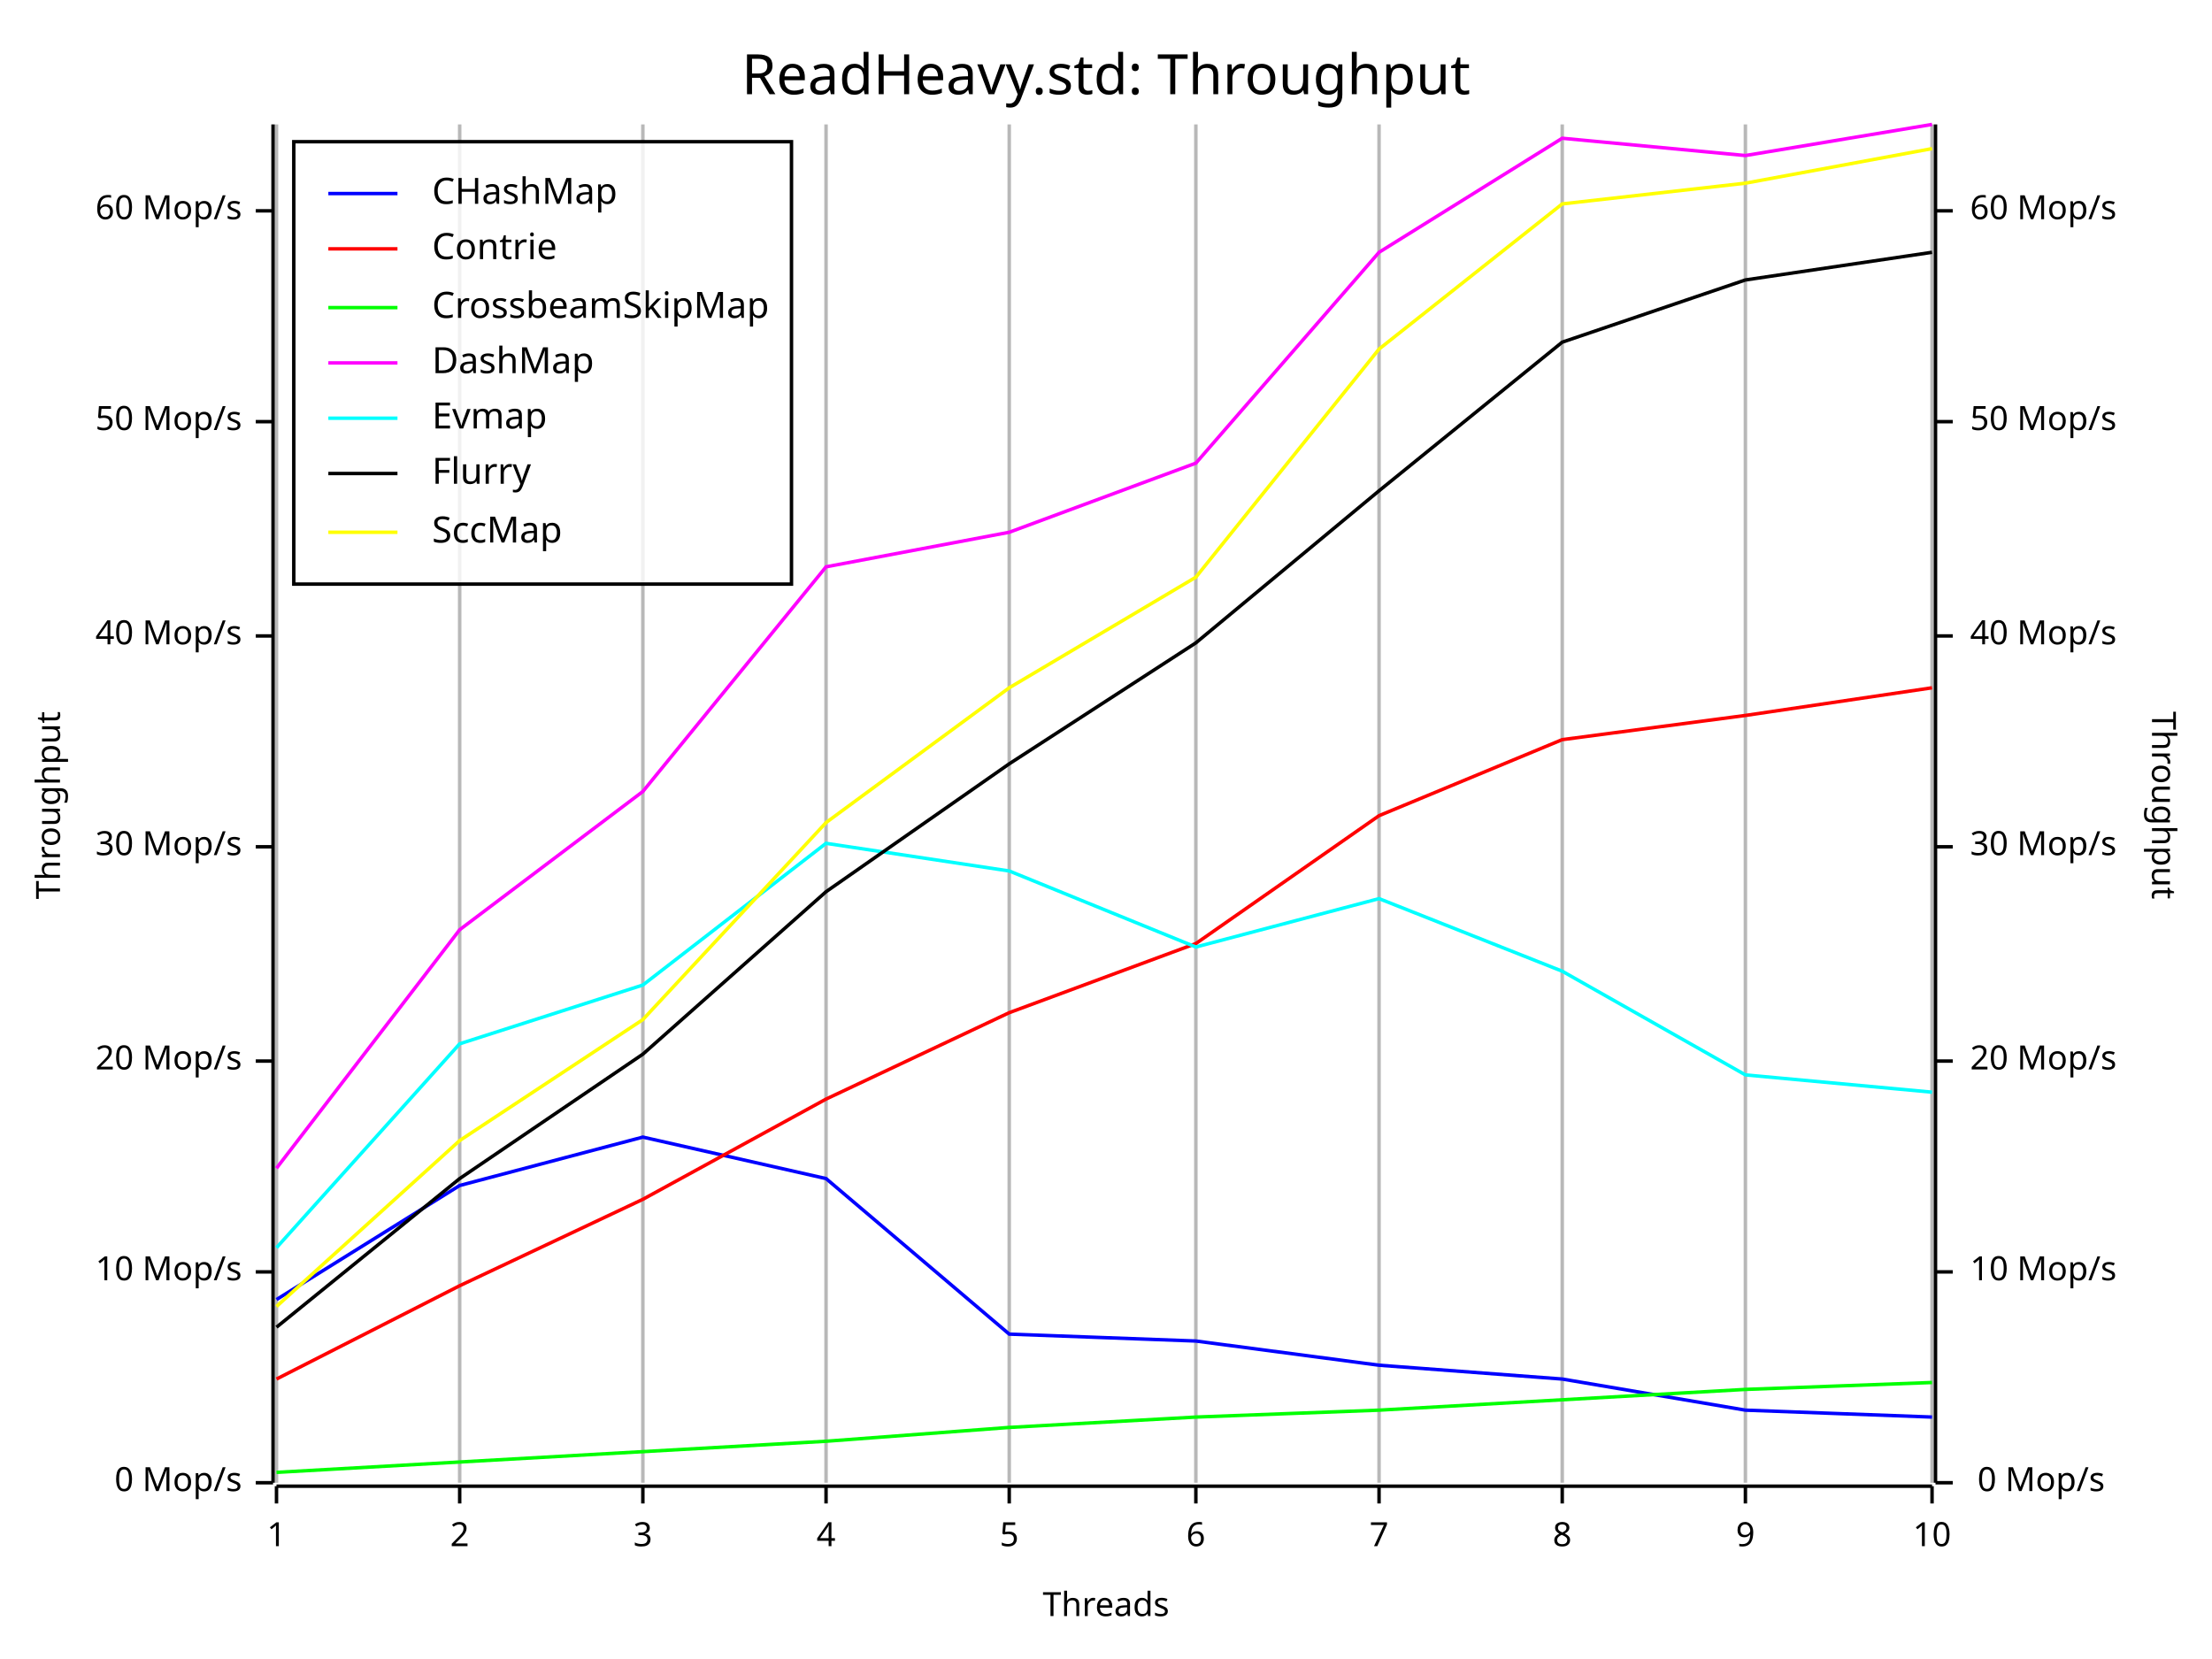
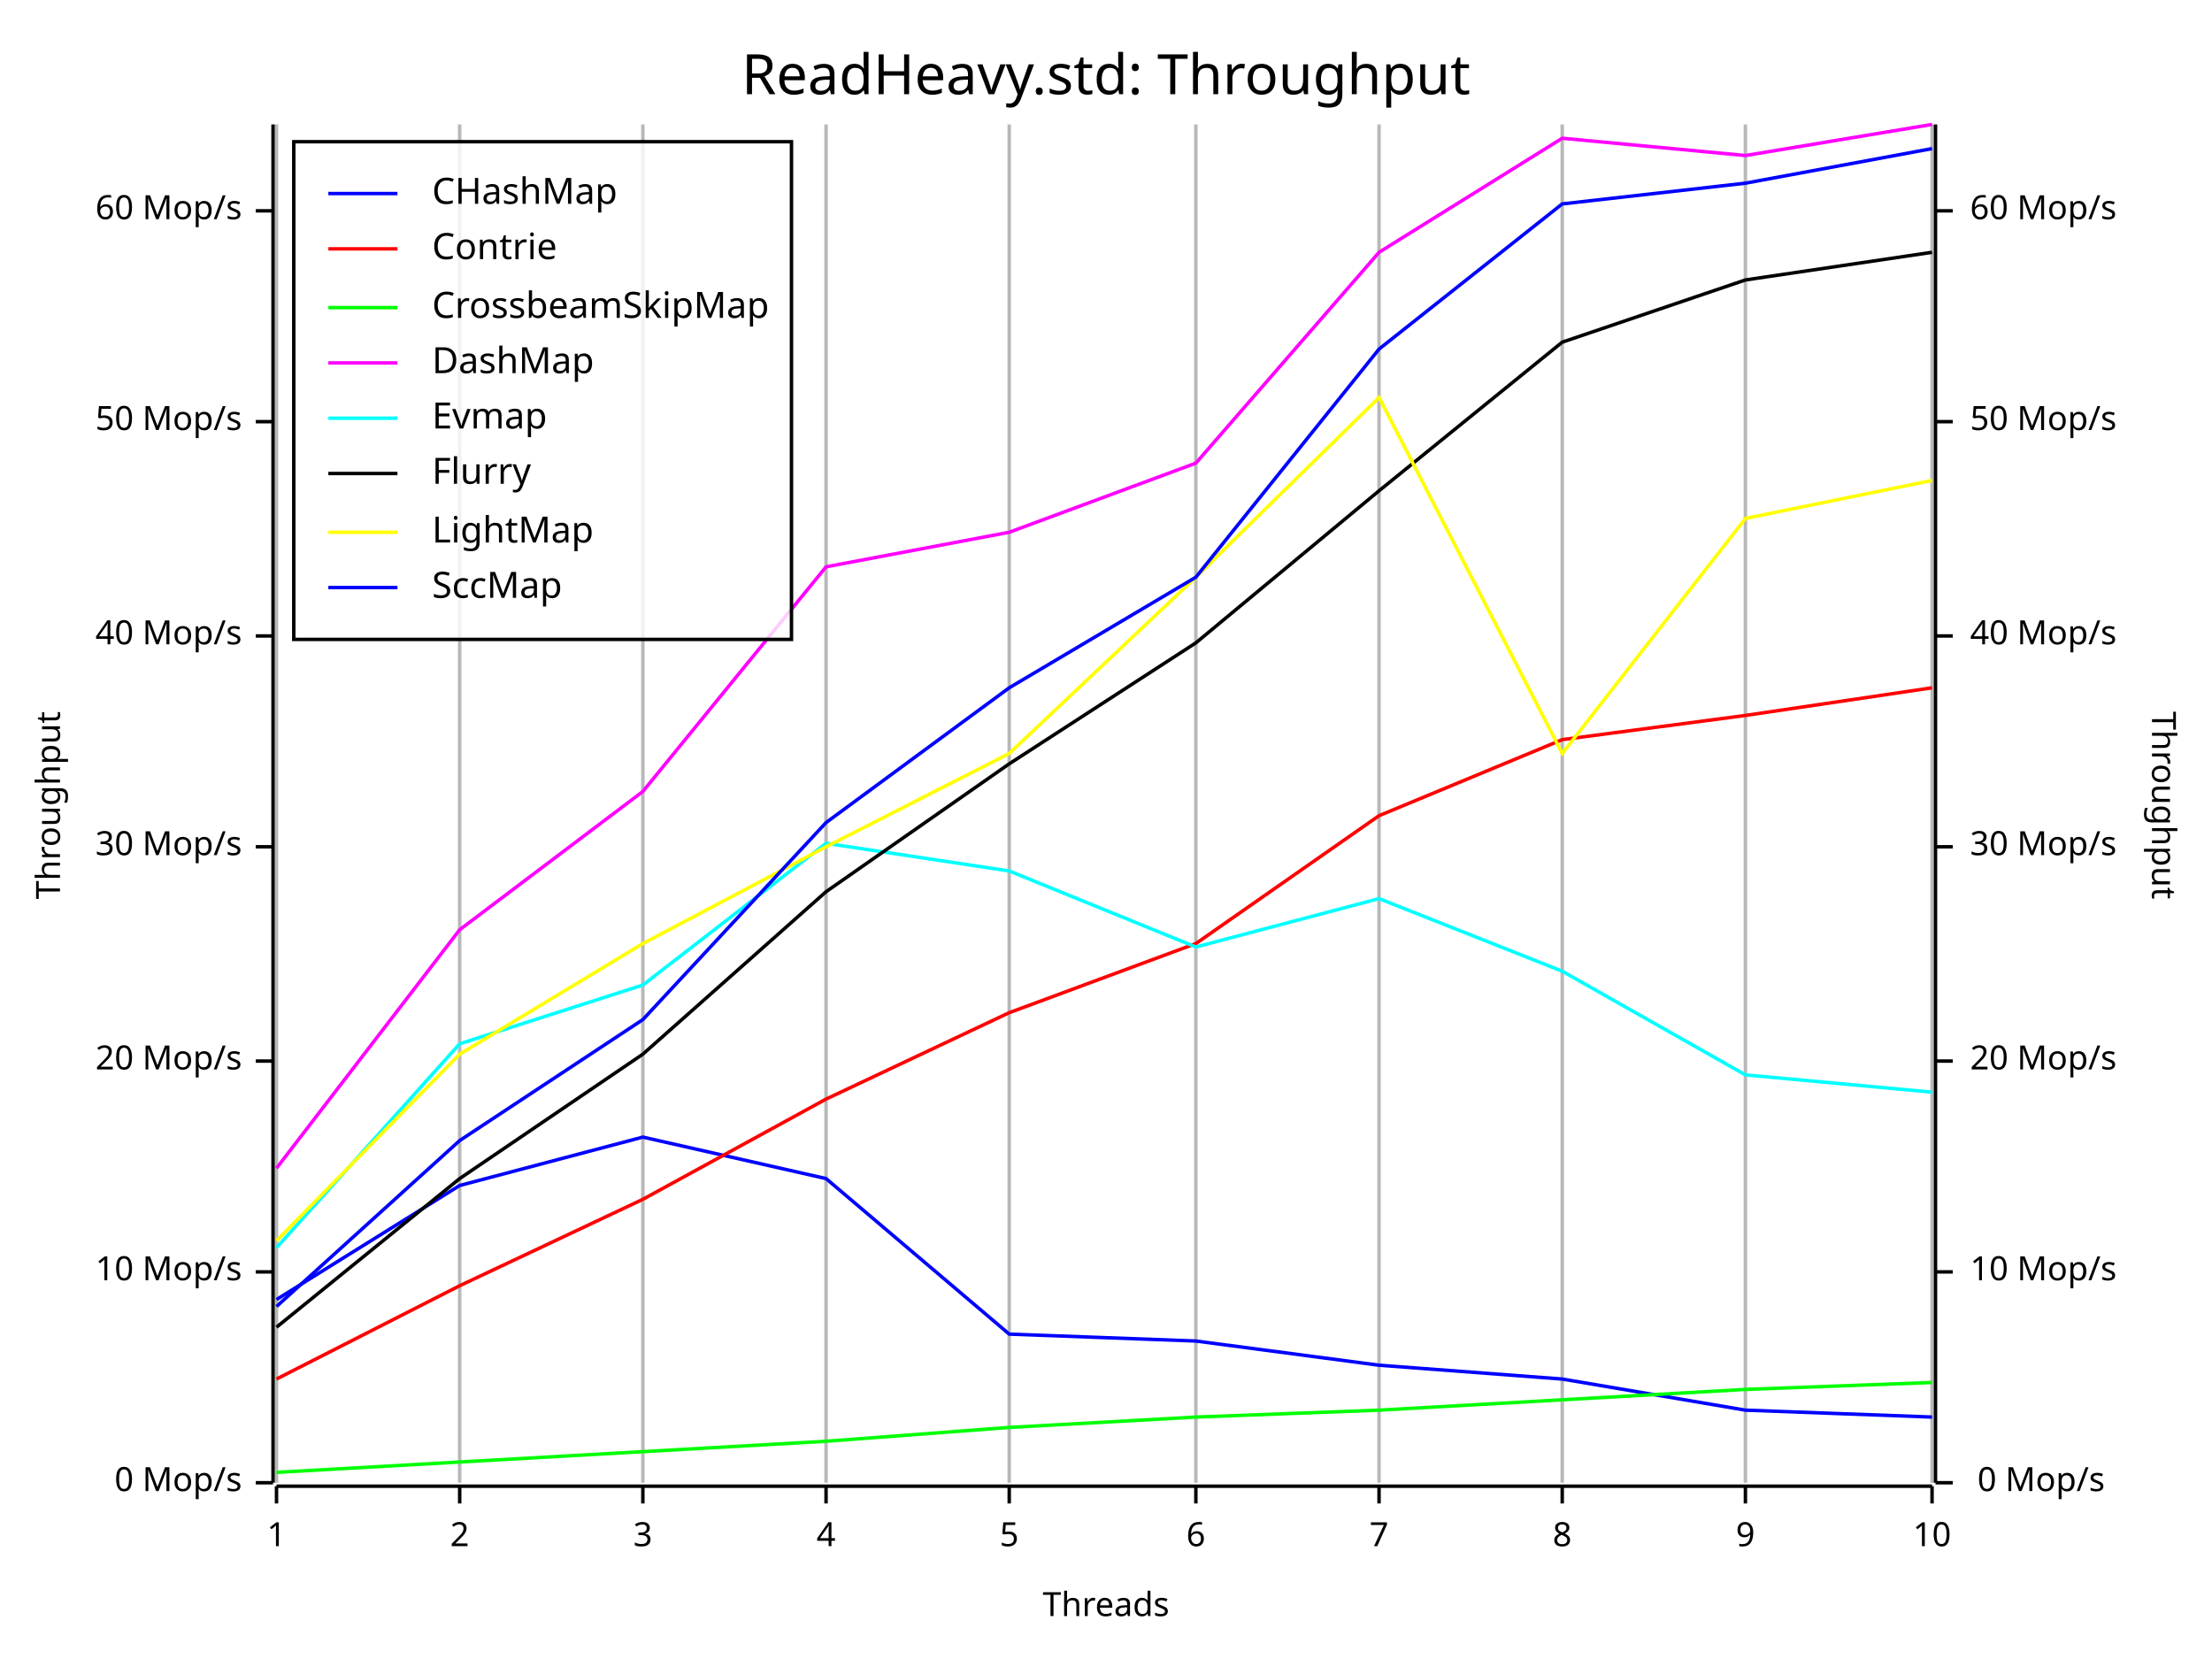
<svg xmlns="http://www.w3.org/2000/svg" width="640" height="480" viewBox="0 0 640 480">
  <rect x="0" y="0" width="640" height="480" opacity="1" fill="#FFFFFF" stroke="none" />
  <text x="320" y="15" dy="0.76em" text-anchor="middle" font-family="Fira Code" font-size="16.129" opacity="1" fill="#000000">
ReadHeavy.std: Throughput
</text>
  <line opacity="0.1" stroke="#000000" stroke-width="1" x1="80" y1="429" x2="80" y2="36" />
  <line opacity="0.1" stroke="#000000" stroke-width="1" x1="133" y1="429" x2="133" y2="36" />
  <line opacity="0.1" stroke="#000000" stroke-width="1" x1="186" y1="429" x2="186" y2="36" />
  <line opacity="0.1" stroke="#000000" stroke-width="1" x1="239" y1="429" x2="239" y2="36" />
  <line opacity="0.1" stroke="#000000" stroke-width="1" x1="292" y1="429" x2="292" y2="36" />
  <line opacity="0.1" stroke="#000000" stroke-width="1" x1="346" y1="429" x2="346" y2="36" />
  <line opacity="0.1" stroke="#000000" stroke-width="1" x1="399" y1="429" x2="399" y2="36" />
  <line opacity="0.1" stroke="#000000" stroke-width="1" x1="452" y1="429" x2="452" y2="36" />
  <line opacity="0.1" stroke="#000000" stroke-width="1" x1="505" y1="429" x2="505" y2="36" />
  <line opacity="0.1" stroke="#000000" stroke-width="1" x1="559" y1="429" x2="559" y2="36" />
  <text x="10" y="233" dy="0.76em" text-anchor="middle" font-family="sans-serif" font-size="9.677" opacity="1" fill="#000000" transform="rotate(270, 10, 233)">
Throughput
</text>
  <text x="320" y="470" dy="-0.5ex" text-anchor="middle" font-family="sans-serif" font-size="9.677" opacity="1" fill="#000000">
Threads
</text>
  <text x="630" y="233" dy="0.76em" text-anchor="middle" font-family="sans-serif" font-size="9.677" opacity="1" fill="#000000" transform="rotate(90, 630, 233)">
Throughput
</text>
  <line opacity="0.2" stroke="#000000" stroke-width="1" x1="80" y1="429" x2="80" y2="36" />
  <line opacity="0.2" stroke="#000000" stroke-width="1" x1="133" y1="429" x2="133" y2="36" />
  <line opacity="0.2" stroke="#000000" stroke-width="1" x1="186" y1="429" x2="186" y2="36" />
  <line opacity="0.2" stroke="#000000" stroke-width="1" x1="239" y1="429" x2="239" y2="36" />
  <line opacity="0.2" stroke="#000000" stroke-width="1" x1="292" y1="429" x2="292" y2="36" />
  <line opacity="0.2" stroke="#000000" stroke-width="1" x1="346" y1="429" x2="346" y2="36" />
  <line opacity="0.2" stroke="#000000" stroke-width="1" x1="399" y1="429" x2="399" y2="36" />
  <line opacity="0.2" stroke="#000000" stroke-width="1" x1="452" y1="429" x2="452" y2="36" />
  <line opacity="0.2" stroke="#000000" stroke-width="1" x1="505" y1="429" x2="505" y2="36" />
  <line opacity="0.2" stroke="#000000" stroke-width="1" x1="559" y1="429" x2="559" y2="36" />
  <polyline fill="none" opacity="1" stroke="#000000" stroke-width="1" points="79,36 79,429 " />
  <text x="70" y="429" dy="0.5ex" text-anchor="end" font-family="sans-serif" font-size="9.677" opacity="1" fill="#000000">
0 Mop/s
</text>
  <polyline fill="none" opacity="1" stroke="#000000" stroke-width="1" points="74,429 79,429 " />
  <text x="70" y="368" dy="0.5ex" text-anchor="end" font-family="sans-serif" font-size="9.677" opacity="1" fill="#000000">
10 Mop/s
</text>
  <polyline fill="none" opacity="1" stroke="#000000" stroke-width="1" points="74,368 79,368 " />
  <text x="70" y="307" dy="0.5ex" text-anchor="end" font-family="sans-serif" font-size="9.677" opacity="1" fill="#000000">
20 Mop/s
</text>
  <polyline fill="none" opacity="1" stroke="#000000" stroke-width="1" points="74,307 79,307 " />
  <text x="70" y="245" dy="0.5ex" text-anchor="end" font-family="sans-serif" font-size="9.677" opacity="1" fill="#000000">
30 Mop/s
</text>
  <polyline fill="none" opacity="1" stroke="#000000" stroke-width="1" points="74,245 79,245 " />
  <text x="70" y="184" dy="0.5ex" text-anchor="end" font-family="sans-serif" font-size="9.677" opacity="1" fill="#000000">
40 Mop/s
</text>
  <polyline fill="none" opacity="1" stroke="#000000" stroke-width="1" points="74,184 79,184 " />
  <text x="70" y="122" dy="0.5ex" text-anchor="end" font-family="sans-serif" font-size="9.677" opacity="1" fill="#000000">
50 Mop/s
</text>
  <polyline fill="none" opacity="1" stroke="#000000" stroke-width="1" points="74,122 79,122 " />
  <text x="70" y="61" dy="0.5ex" text-anchor="end" font-family="sans-serif" font-size="9.677" opacity="1" fill="#000000">
60 Mop/s
</text>
  <polyline fill="none" opacity="1" stroke="#000000" stroke-width="1" points="74,61 79,61 " />
  <polyline fill="none" opacity="1" stroke="#000000" stroke-width="1" points="80,430 559,430 " />
  <text x="80" y="440" dy="0.76em" text-anchor="middle" font-family="sans-serif" font-size="9.677" opacity="1" fill="#000000">
1
</text>
  <polyline fill="none" opacity="1" stroke="#000000" stroke-width="1" points="80,430 80,435 " />
  <text x="133" y="440" dy="0.76em" text-anchor="middle" font-family="sans-serif" font-size="9.677" opacity="1" fill="#000000">
2
</text>
  <polyline fill="none" opacity="1" stroke="#000000" stroke-width="1" points="133,430 133,435 " />
  <text x="186" y="440" dy="0.76em" text-anchor="middle" font-family="sans-serif" font-size="9.677" opacity="1" fill="#000000">
3
</text>
  <polyline fill="none" opacity="1" stroke="#000000" stroke-width="1" points="186,430 186,435 " />
  <text x="239" y="440" dy="0.76em" text-anchor="middle" font-family="sans-serif" font-size="9.677" opacity="1" fill="#000000">
4
</text>
  <polyline fill="none" opacity="1" stroke="#000000" stroke-width="1" points="239,430 239,435 " />
  <text x="292" y="440" dy="0.76em" text-anchor="middle" font-family="sans-serif" font-size="9.677" opacity="1" fill="#000000">
5
</text>
  <polyline fill="none" opacity="1" stroke="#000000" stroke-width="1" points="292,430 292,435 " />
  <text x="346" y="440" dy="0.76em" text-anchor="middle" font-family="sans-serif" font-size="9.677" opacity="1" fill="#000000">
6
</text>
  <polyline fill="none" opacity="1" stroke="#000000" stroke-width="1" points="346,430 346,435 " />
  <text x="399" y="440" dy="0.76em" text-anchor="middle" font-family="sans-serif" font-size="9.677" opacity="1" fill="#000000">
7
</text>
  <polyline fill="none" opacity="1" stroke="#000000" stroke-width="1" points="399,430 399,435 " />
  <text x="452" y="440" dy="0.76em" text-anchor="middle" font-family="sans-serif" font-size="9.677" opacity="1" fill="#000000">
8
</text>
  <polyline fill="none" opacity="1" stroke="#000000" stroke-width="1" points="452,430 452,435 " />
  <text x="505" y="440" dy="0.76em" text-anchor="middle" font-family="sans-serif" font-size="9.677" opacity="1" fill="#000000">
9
</text>
  <polyline fill="none" opacity="1" stroke="#000000" stroke-width="1" points="505,430 505,435 " />
  <text x="559" y="440" dy="0.76em" text-anchor="middle" font-family="sans-serif" font-size="9.677" opacity="1" fill="#000000">
10
</text>
  <polyline fill="none" opacity="1" stroke="#000000" stroke-width="1" points="559,430 559,435 " />
  <polyline fill="none" opacity="1" stroke="#000000" stroke-width="1" points="560,36 560,429 " />
  <text x="609" y="429" dy="0.5ex" text-anchor="end" font-family="sans-serif" font-size="9.677" opacity="1" fill="#000000">
0 Mop/s
</text>
  <polyline fill="none" opacity="1" stroke="#000000" stroke-width="1" points="560,429 565,429 " />
  <text x="570" y="368" dy="0.5ex" text-anchor="start" font-family="sans-serif" font-size="9.677" opacity="1" fill="#000000">
10 Mop/s
</text>
  <polyline fill="none" opacity="1" stroke="#000000" stroke-width="1" points="560,368 565,368 " />
  <text x="570" y="307" dy="0.5ex" text-anchor="start" font-family="sans-serif" font-size="9.677" opacity="1" fill="#000000">
20 Mop/s
</text>
  <polyline fill="none" opacity="1" stroke="#000000" stroke-width="1" points="560,307 565,307 " />
  <text x="570" y="245" dy="0.5ex" text-anchor="start" font-family="sans-serif" font-size="9.677" opacity="1" fill="#000000">
30 Mop/s
</text>
  <polyline fill="none" opacity="1" stroke="#000000" stroke-width="1" points="560,245 565,245 " />
  <text x="570" y="184" dy="0.5ex" text-anchor="start" font-family="sans-serif" font-size="9.677" opacity="1" fill="#000000">
40 Mop/s
</text>
  <polyline fill="none" opacity="1" stroke="#000000" stroke-width="1" points="560,184 565,184 " />
  <text x="570" y="122" dy="0.5ex" text-anchor="start" font-family="sans-serif" font-size="9.677" opacity="1" fill="#000000">
50 Mop/s
</text>
  <polyline fill="none" opacity="1" stroke="#000000" stroke-width="1" points="560,122 565,122 " />
  <text x="570" y="61" dy="0.5ex" text-anchor="start" font-family="sans-serif" font-size="9.677" opacity="1" fill="#000000">
60 Mop/s
</text>
  <polyline fill="none" opacity="1" stroke="#000000" stroke-width="1" points="560,61 565,61 " />
  <polyline fill="none" opacity="1" stroke="#0000FF" stroke-width="1" points="80,376 133,343 186,329 239,341 292,386 346,388 399,395 452,399 505,408 559,410 " />
  <polyline fill="none" opacity="1" stroke="#FF0000" stroke-width="1" points="80,399 133,372 186,347 239,318 292,293 346,273 399,236 452,214 505,207 559,199 " />
  <polyline fill="none" opacity="1" stroke="#00FF00" stroke-width="1" points="80,426 133,423 186,420 239,417 292,413 346,410 399,408 452,405 505,402 559,400 " />
  <polyline fill="none" opacity="1" stroke="#FF00FF" stroke-width="1" points="80,338 133,269 186,229 239,164 292,154 346,134 399,73 452,40 505,45 559,36 " />
  <polyline fill="none" opacity="1" stroke="#00FFFF" stroke-width="1" points="80,361 133,302 186,285 239,244 292,252 346,274 399,260 452,281 505,311 559,316 " />
  <polyline fill="none" opacity="1" stroke="#000000" stroke-width="1" points="80,384 133,341 186,305 239,258 292,221 346,186 399,142 452,99 505,81 559,73 " />
-   <polyline fill="none" opacity="1" stroke="#FFFF00" stroke-width="1" points="80,378 133,330 186,295 239,238 292,199 346,167 399,101 452,59 505,53 559,43 " />
-   <rect x="85" y="41" width="144" height="128" opacity="0.8" fill="#FFFFFF" stroke="none" />
-   <rect x="85" y="41" width="144" height="128" opacity="1" fill="none" stroke="#000000" />
+   <polyline fill="none" opacity="1" stroke="#FFFF00" stroke-width="1" points="80,359 133,305 186,273 239,245 292,218 346,167 399,115 452,218 505,150 559,139 " />
+   <polyline fill="none" opacity="1" stroke="#0000FF" stroke-width="1" points="80,378 133,330 186,295 239,238 292,199 346,167 399,101 452,59 505,53 559,43 " />
+   <rect x="85" y="41" width="144" height="144" opacity="0.8" fill="#FFFFFF" stroke="none" />
+   <rect x="85" y="41" width="144" height="144" opacity="1" fill="none" stroke="#000000" />
  <text x="125" y="51" dy="0.76em" text-anchor="start" font-family="Fira Code" font-size="10.484" opacity="1" fill="#000000">
CHashMap
</text>
  <text x="125" y="67" dy="0.76em" text-anchor="start" font-family="Fira Code" font-size="10.484" opacity="1" fill="#000000">
Contrie
</text>
  <text x="125" y="84" dy="0.76em" text-anchor="start" font-family="Fira Code" font-size="10.484" opacity="1" fill="#000000">
CrossbeamSkipMap
</text>
  <text x="125" y="100" dy="0.76em" text-anchor="start" font-family="Fira Code" font-size="10.484" opacity="1" fill="#000000">
DashMap
</text>
  <text x="125" y="116" dy="0.76em" text-anchor="start" font-family="Fira Code" font-size="10.484" opacity="1" fill="#000000">
Evmap
</text>
  <text x="125" y="132" dy="0.76em" text-anchor="start" font-family="Fira Code" font-size="10.484" opacity="1" fill="#000000">
Flurry
</text>
  <text x="125" y="149" dy="0.76em" text-anchor="start" font-family="Fira Code" font-size="10.484" opacity="1" fill="#000000">
+ LightMap
+ </text>
+   <text x="125" y="165" dy="0.76em" text-anchor="start" font-family="Fira Code" font-size="10.484" opacity="1" fill="#000000">
SccMap
</text>
  <polyline fill="none" opacity="1" stroke="#0000FF" stroke-width="1" points="95,56 115,56 " />
  <polyline fill="none" opacity="1" stroke="#FF0000" stroke-width="1" points="95,72 115,72 " />
  <polyline fill="none" opacity="1" stroke="#00FF00" stroke-width="1" points="95,89 115,89 " />
  <polyline fill="none" opacity="1" stroke="#FF00FF" stroke-width="1" points="95,105 115,105 " />
  <polyline fill="none" opacity="1" stroke="#00FFFF" stroke-width="1" points="95,121 115,121 " />
  <polyline fill="none" opacity="1" stroke="#000000" stroke-width="1" points="95,137 115,137 " />
  <polyline fill="none" opacity="1" stroke="#FFFF00" stroke-width="1" points="95,154 115,154 " />
+   <polyline fill="none" opacity="1" stroke="#0000FF" stroke-width="1" points="95,170 115,170 " />
</svg>
